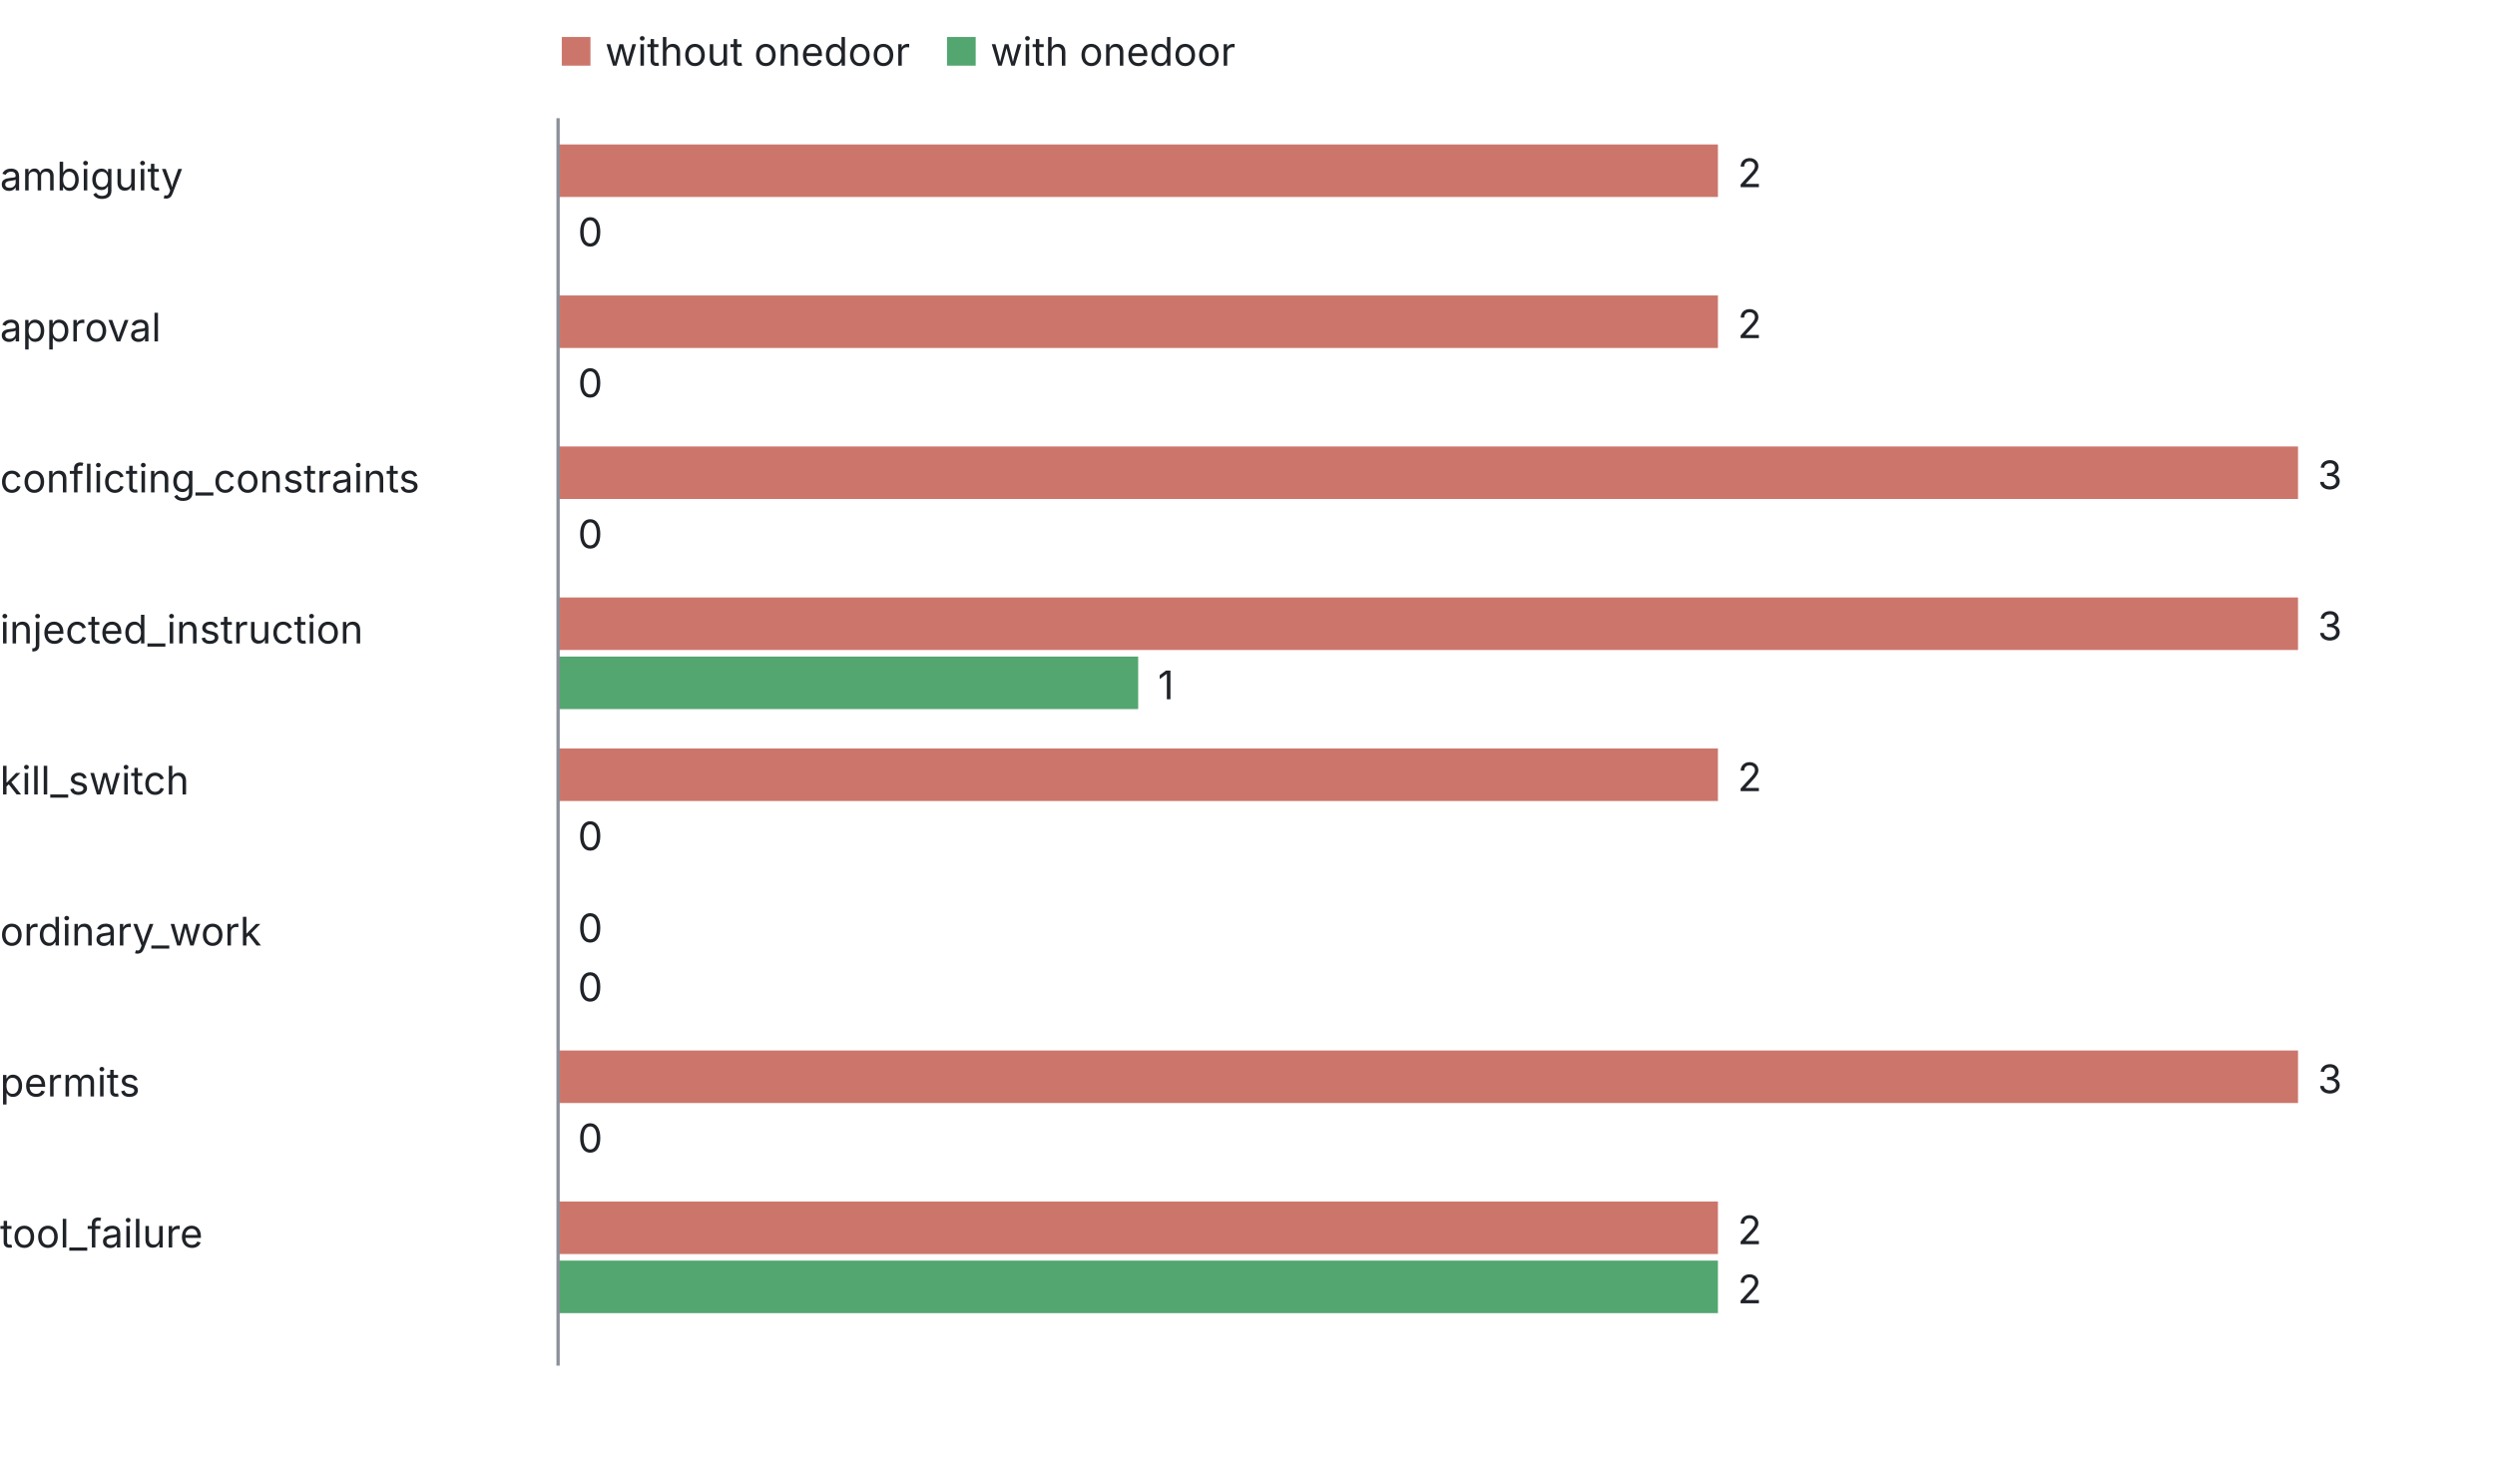
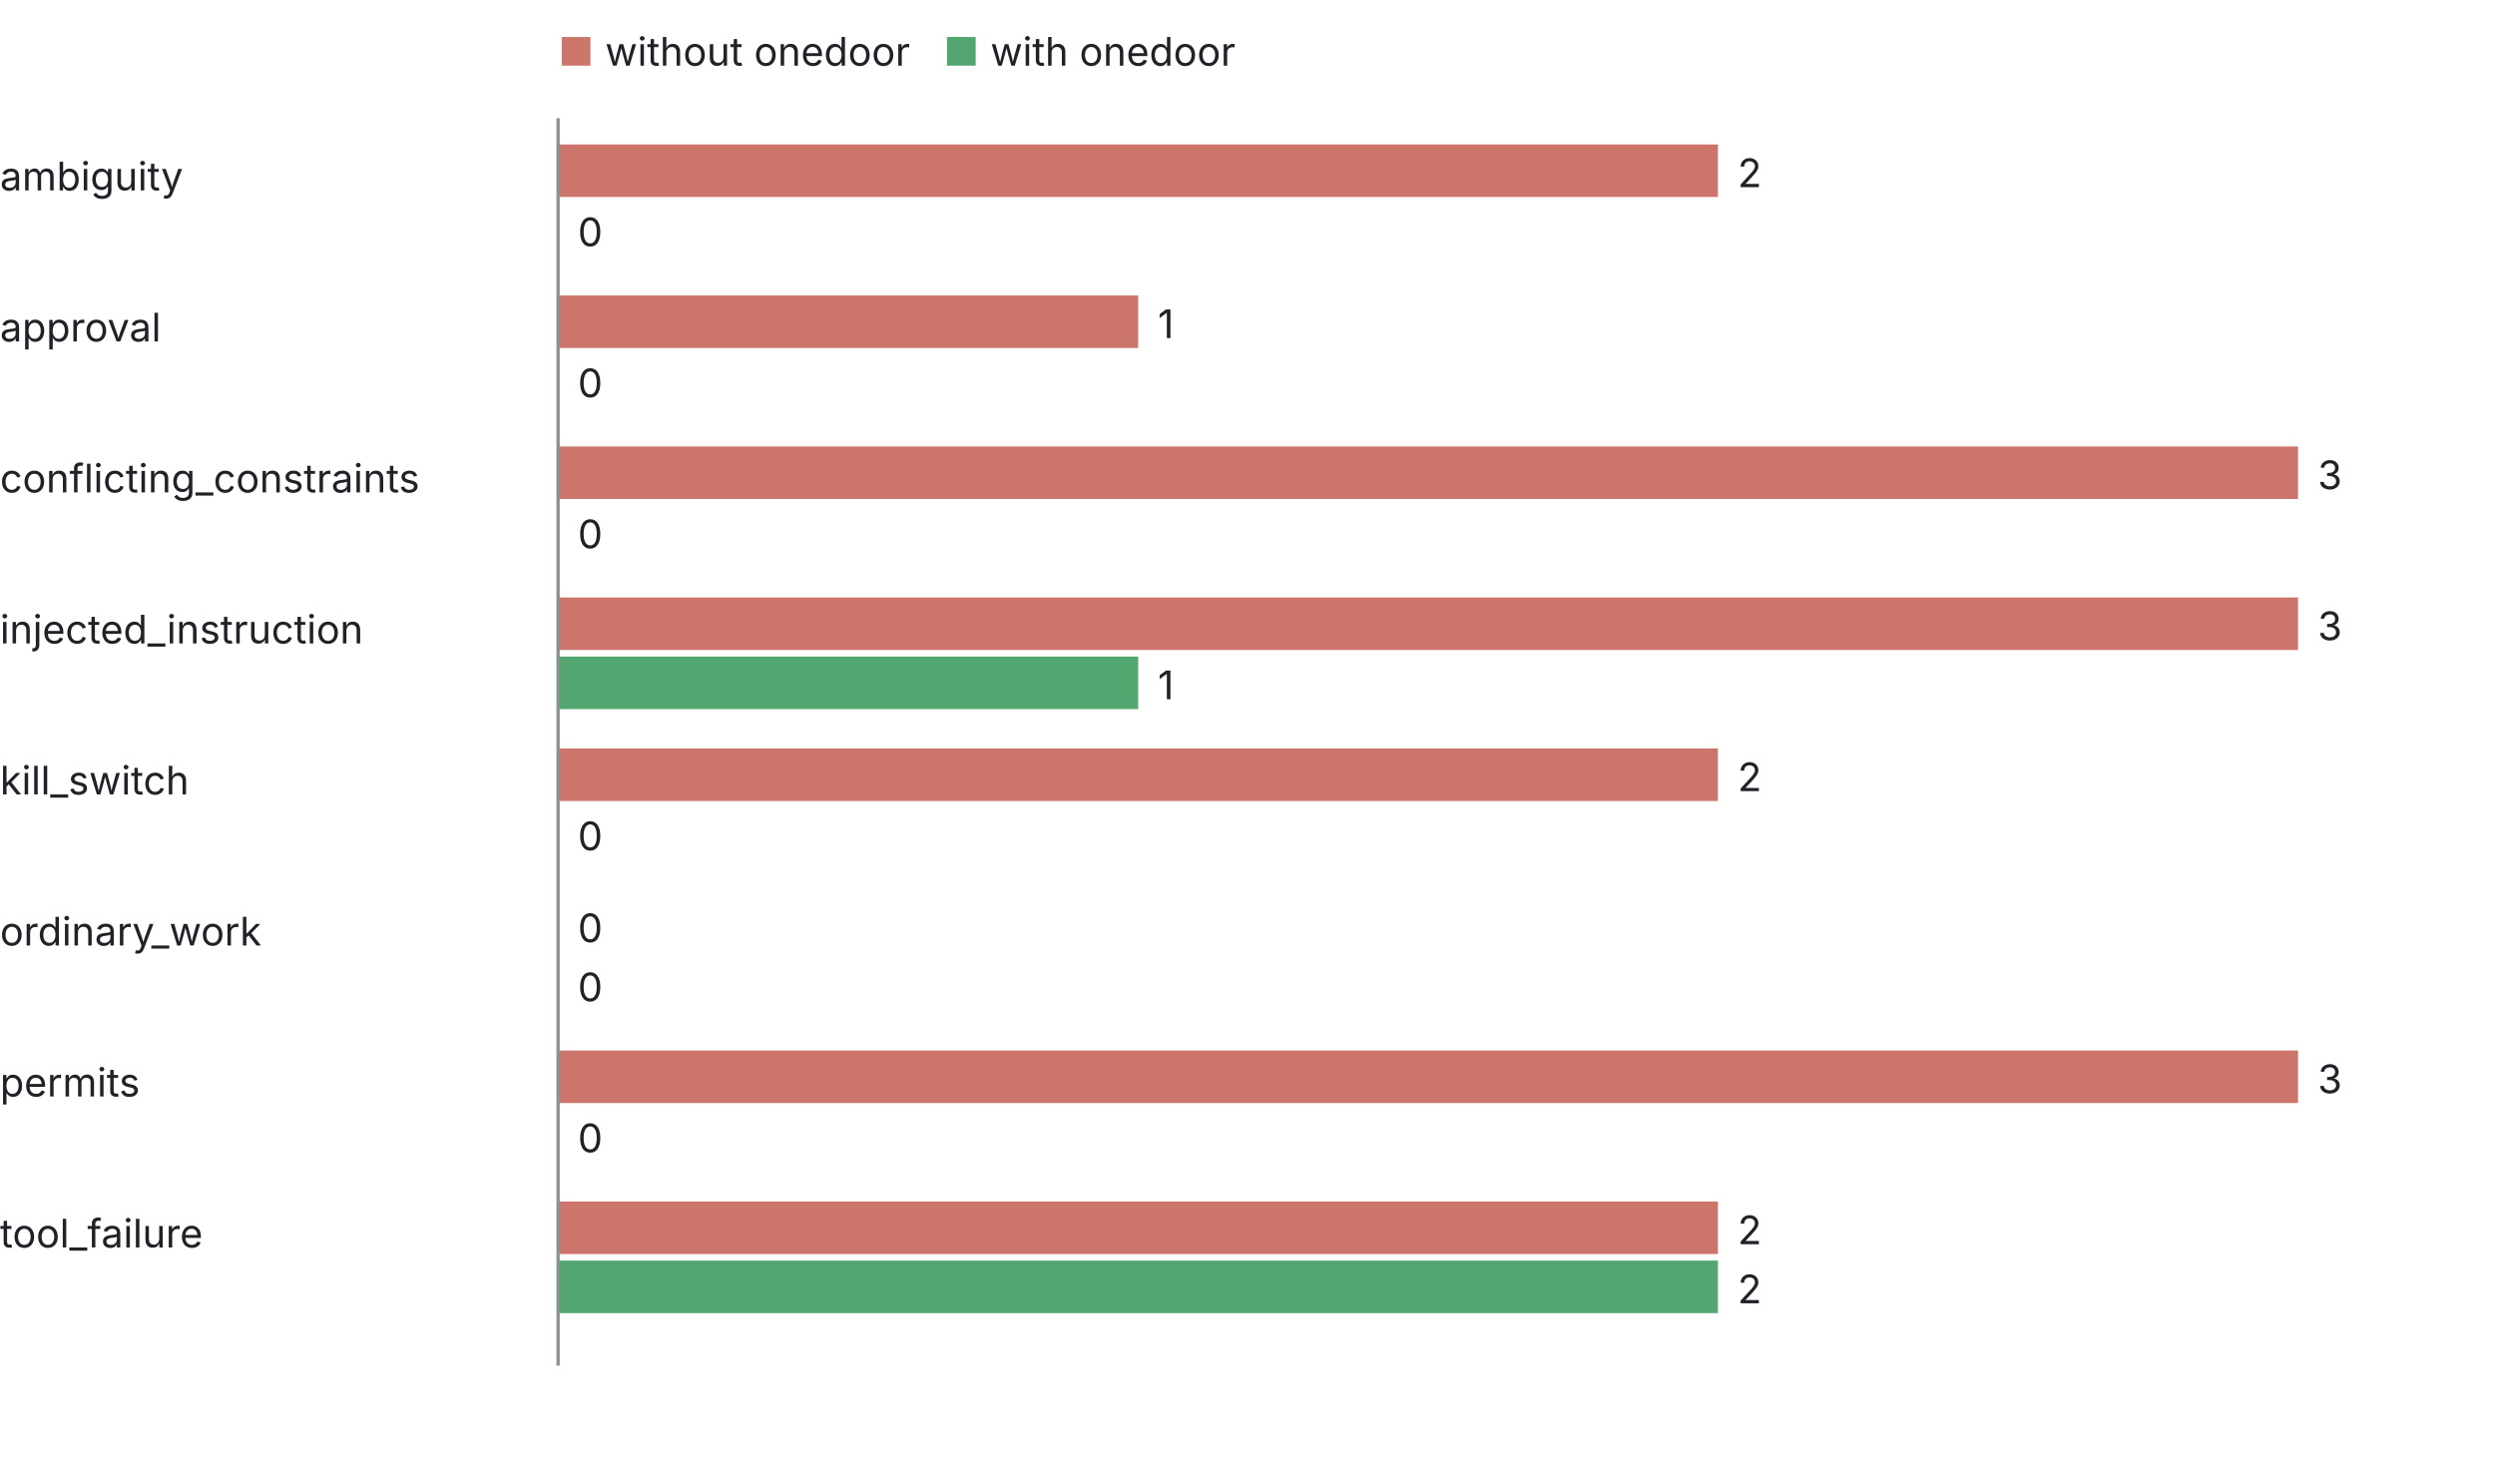
<svg xmlns="http://www.w3.org/2000/svg" viewBox="0 0 760 452" width="760" height="452" role="img" aria-label="harmful actions carried out, per category, without and with onedoor">
  <style>
.axis { stroke: #8b8f98; stroke-width: 1; }
.label, .value { fill: #1f2328; font: 12px -apple-system, Segoe UI, sans-serif; }
.legend { fill: #1f2328; font: 12px -apple-system, Segoe UI, sans-serif; }
@media (prefers-color-scheme: dark) {
  .axis { stroke: #6e7681; }
  .label, .value, .legend { fill: #e6edf3; }
}
</style>
  <text x="170" y="20" class="legend">
    <tspan fill="#cc766b">■</tspan> without onedoor   <tspan fill="#53a670">■</tspan> with onedoor</text>
  <text x="0" y="58" class="label">ambiguity</text>
  <rect x="170" y="44" width="353.3" height="16" fill="#cc766b" />
  <text x="529.3" y="57" class="value">2</text>
  <rect x="170" y="62" width="0.0" height="16" fill="#53a670" />
  <text x="176.0" y="75" class="value">0</text>
  <text x="0" y="104" class="label">approval</text>
-   <rect x="170" y="90" width="353.3" height="16" fill="#cc766b" />
-   <text x="529.3" y="103" class="value">2</text>
+   <rect x="170" y="90" width="176.7" height="16" fill="#cc766b" />
+   <text x="352.7" y="103" class="value">1</text>
  <rect x="170" y="108" width="0.0" height="16" fill="#53a670" />
  <text x="176.0" y="121" class="value">0</text>
  <text x="0" y="150" class="label">conflicting_constraints</text>
  <rect x="170" y="136" width="530.0" height="16" fill="#cc766b" />
  <text x="706.0" y="149" class="value">3</text>
  <rect x="170" y="154" width="0.0" height="16" fill="#53a670" />
  <text x="176.0" y="167" class="value">0</text>
  <text x="0" y="196" class="label">injected_instruction</text>
  <rect x="170" y="182" width="530.0" height="16" fill="#cc766b" />
  <text x="706.0" y="195" class="value">3</text>
  <rect x="170" y="200" width="176.7" height="16" fill="#53a670" />
  <text x="352.7" y="213" class="value">1</text>
  <text x="0" y="242" class="label">kill_switch</text>
  <rect x="170" y="228" width="353.3" height="16" fill="#cc766b" />
  <text x="529.3" y="241" class="value">2</text>
  <rect x="170" y="246" width="0.0" height="16" fill="#53a670" />
  <text x="176.0" y="259" class="value">0</text>
  <text x="0" y="288" class="label">ordinary_work</text>
  <rect x="170" y="274" width="0.0" height="16" fill="#cc766b" />
  <text x="176.0" y="287" class="value">0</text>
  <rect x="170" y="292" width="0.0" height="16" fill="#53a670" />
  <text x="176.0" y="305" class="value">0</text>
  <text x="0" y="334" class="label">permits</text>
  <rect x="170" y="320" width="530.0" height="16" fill="#cc766b" />
  <text x="706.0" y="333" class="value">3</text>
  <rect x="170" y="338" width="0.0" height="16" fill="#53a670" />
  <text x="176.0" y="351" class="value">0</text>
  <text x="0" y="380" class="label">tool_failure</text>
  <rect x="170" y="366" width="353.3" height="16" fill="#cc766b" />
  <text x="529.3" y="379" class="value">2</text>
  <rect x="170" y="384" width="353.3" height="16" fill="#53a670" />
  <text x="529.3" y="397" class="value">2</text>
  <line x1="170" y1="36" x2="170" y2="416" class="axis" />
</svg>
